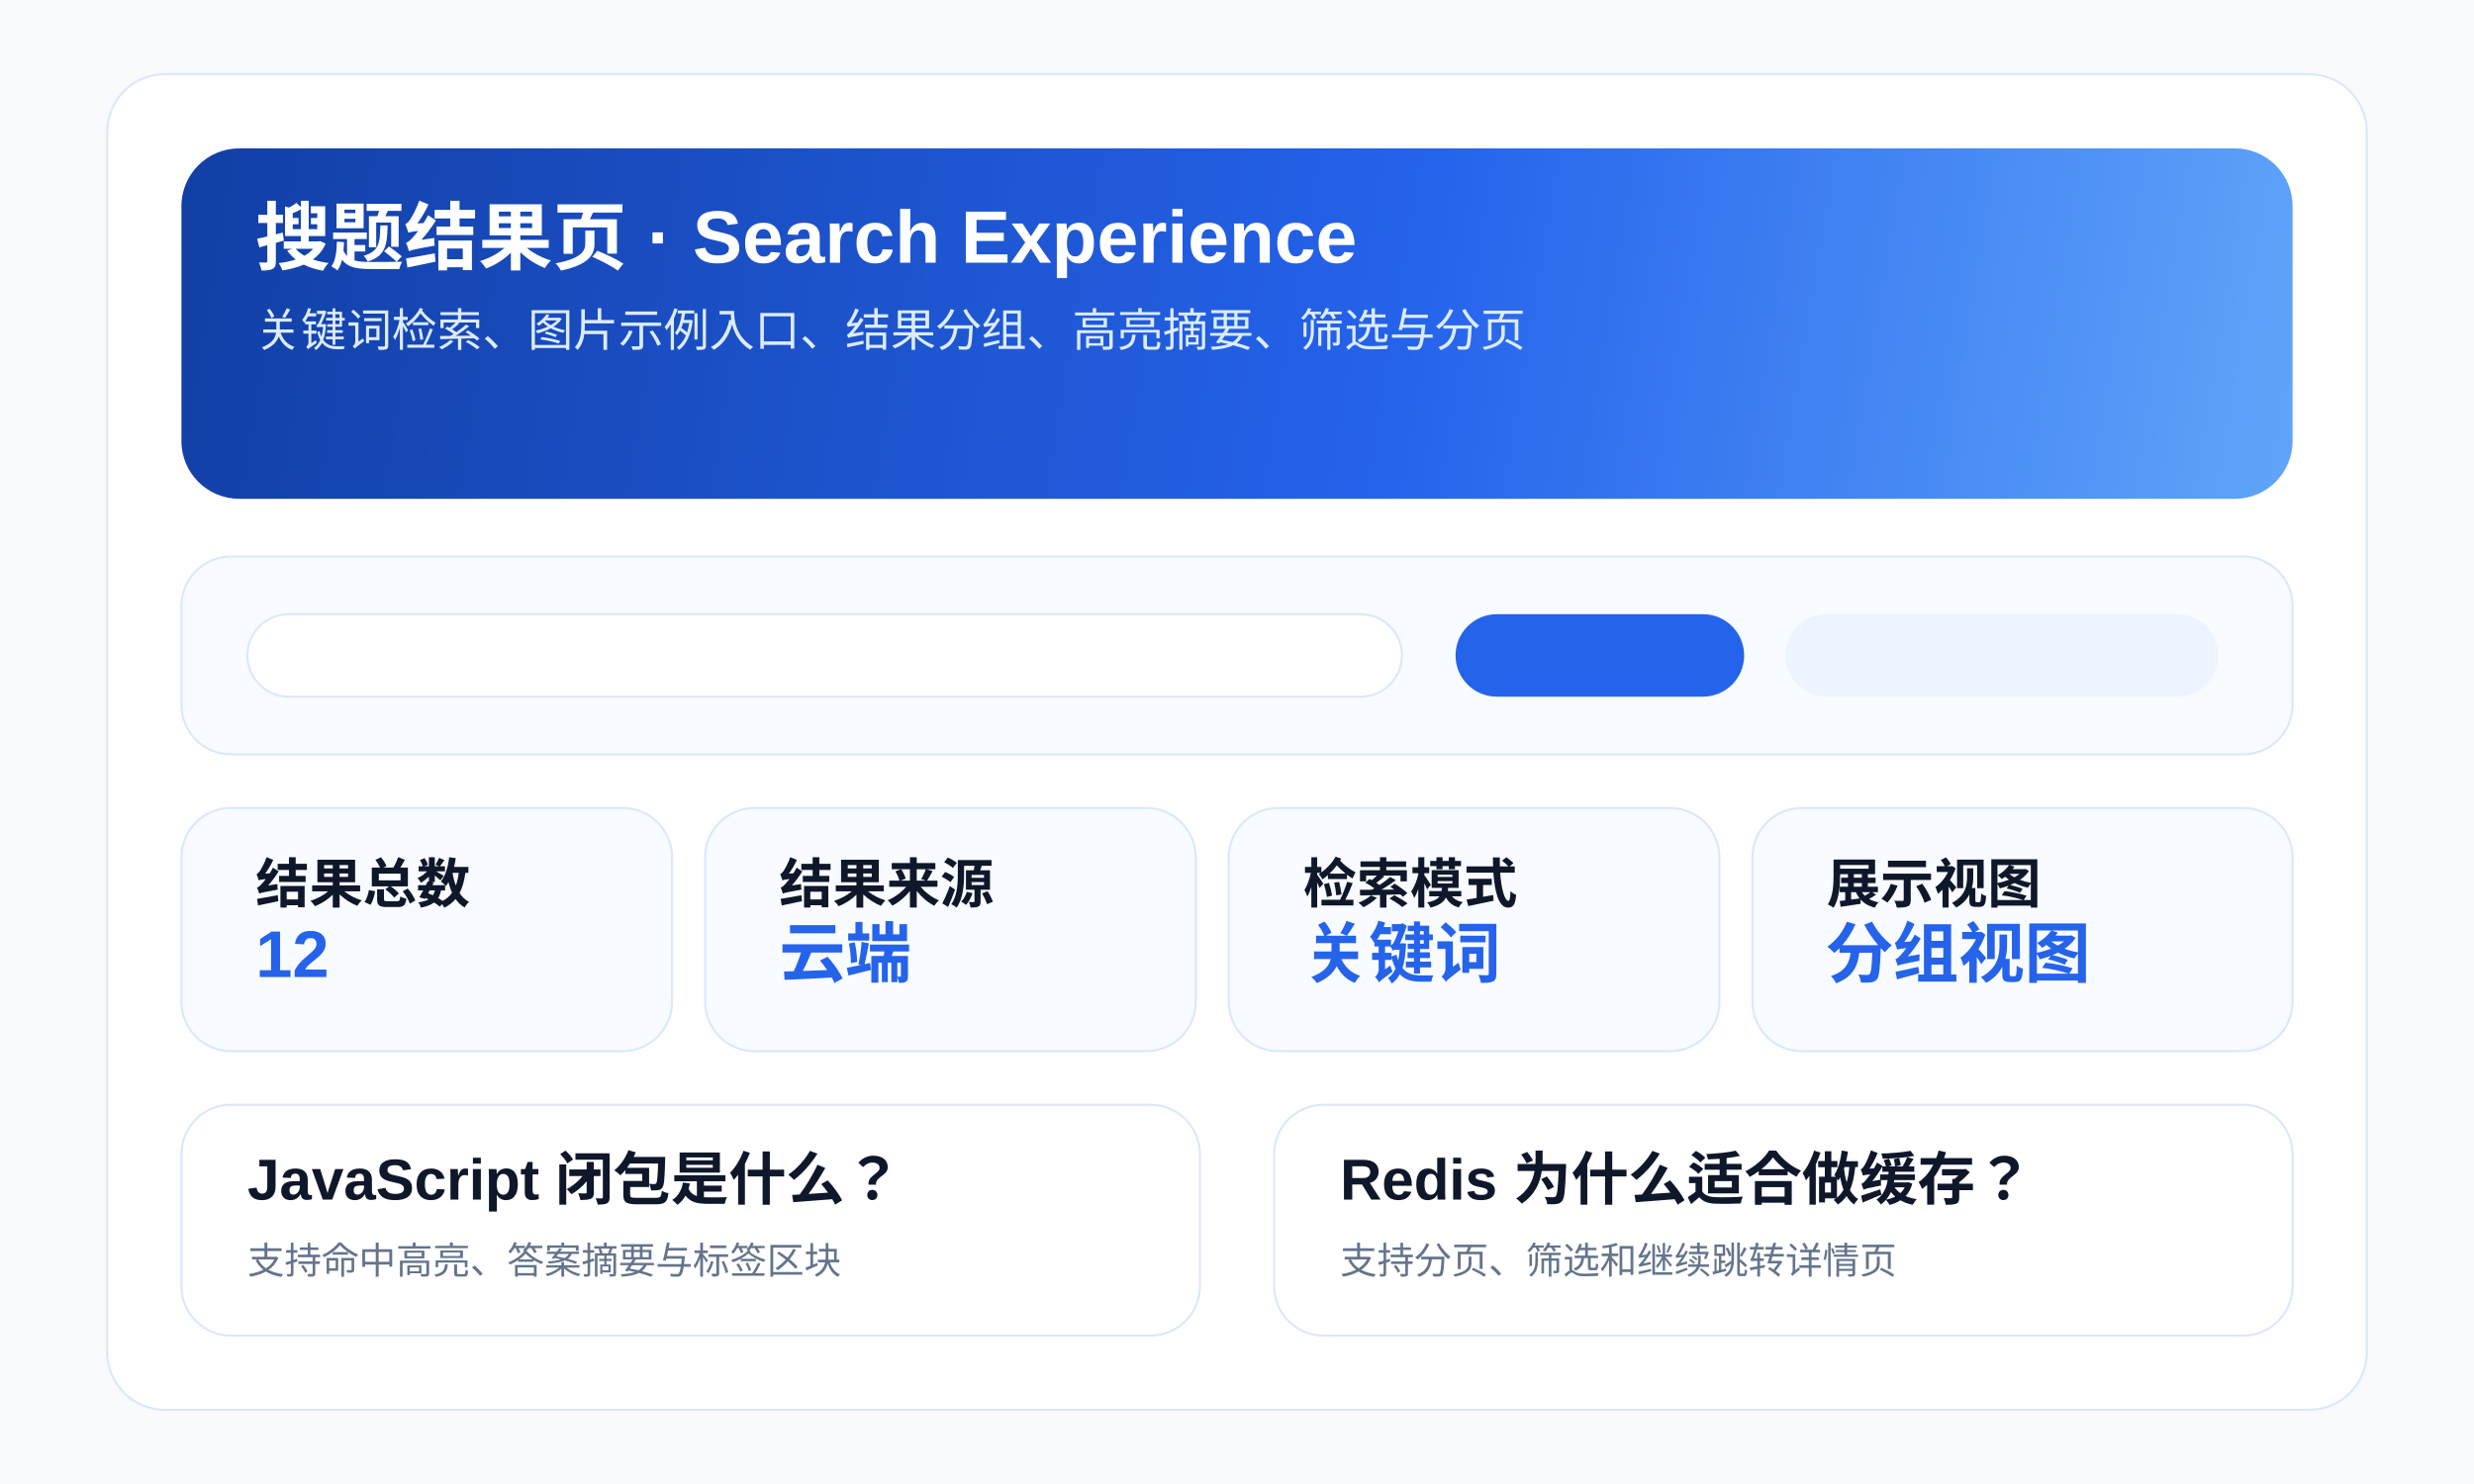
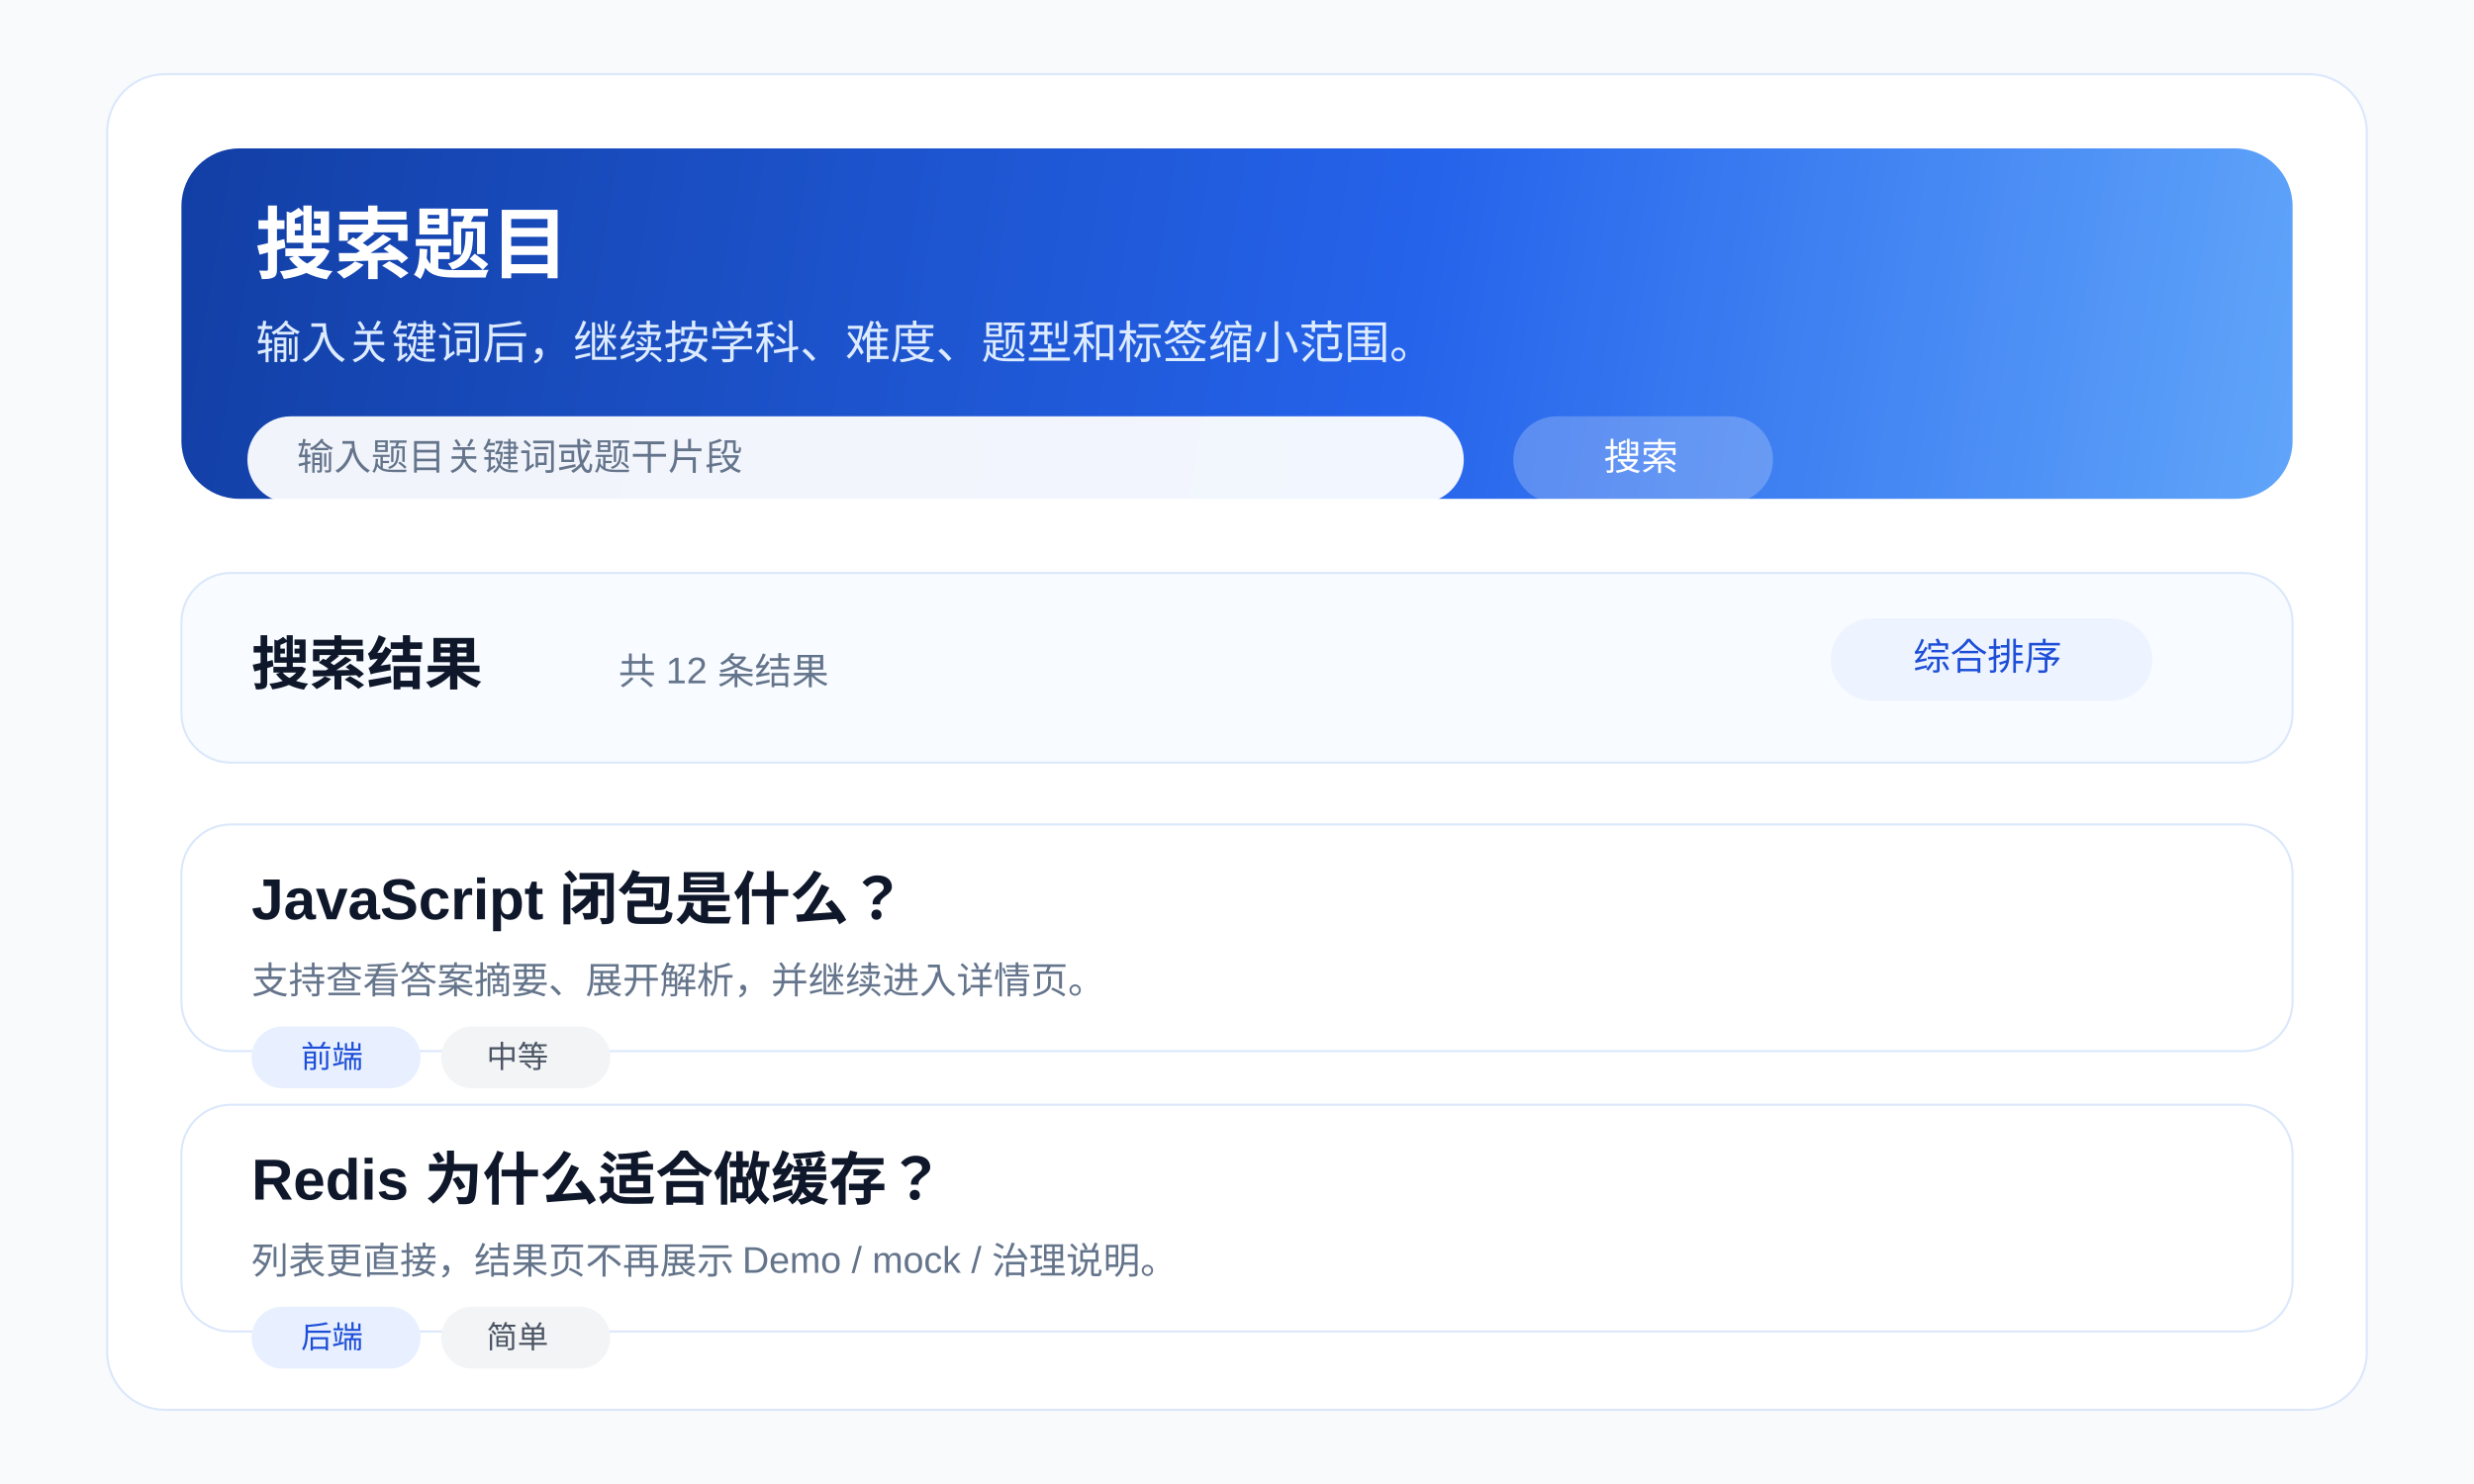
<svg xmlns="http://www.w3.org/2000/svg" width="1200" height="720" viewBox="0 0 1200 720" fill="none">
  <rect width="1200" height="720" fill="#F8FAFC" />
  <rect x="52" y="36" width="1096" height="648" rx="28" fill="#FFFFFF" stroke="#DBE7FB" />
  <rect x="88" y="72" width="1024" height="170" rx="28" fill="url(#g2)" />
-   <text x="124" y="128" fill="white" font-size="36" font-family="Arial" font-weight="700">搜题结果页 · Search Experience</text>
-   <text x="124" y="168" fill="#DCEBFF" font-size="22" font-family="Arial">关键词检索、图片示例入口、结果分组、高亮摘要、筛选与分页</text>
-   <rect x="88" y="270" width="1024" height="96" rx="24" fill="#F8FBFF" stroke="#DBE7FB" />
-   <rect x="120" y="298" width="560" height="40" rx="20" fill="#FFFFFF" stroke="#DBE7FB" />
-   <rect x="706" y="298" width="140" height="40" rx="20" fill="#2563EB" />
-   <rect x="866" y="298" width="210" height="40" rx="20" fill="#EEF4FF" />
-   <rect x="88" y="392" width="238" height="118" rx="24" fill="#F8FBFF" stroke="#DBE7FB" />
-   <rect x="342" y="392" width="238" height="118" rx="24" fill="#F8FBFF" stroke="#DBE7FB" />
-   <rect x="596" y="392" width="238" height="118" rx="24" fill="#F8FBFF" stroke="#DBE7FB" />
-   <rect x="850" y="392" width="262" height="118" rx="24" fill="#F8FBFF" stroke="#DBE7FB" />
-   <rect x="88" y="536" width="494" height="112" rx="24" fill="#FFFFFF" stroke="#DBE7FB" />
-   <rect x="618" y="536" width="494" height="112" rx="24" fill="#FFFFFF" stroke="#DBE7FB" />
-   <text x="124" y="438" fill="#0F172A" font-size="26" font-family="Arial" font-weight="700">结果总数</text>
-   <text x="124" y="474" fill="#2563EB" font-size="32" font-family="Arial" font-weight="700">12</text>
-   <text x="378" y="438" fill="#0F172A" font-size="26" font-family="Arial" font-weight="700">结果来源</text>
-   <text x="378" y="474" fill="#2563EB" font-size="32" font-family="Arial" font-weight="700">云端</text>
-   <text x="632" y="438" fill="#0F172A" font-size="26" font-family="Arial" font-weight="700">检索模式</text>
-   <text x="632" y="474" fill="#2563EB" font-size="32" font-family="Arial" font-weight="700">关键词</text>
-   <text x="886" y="438" fill="#0F172A" font-size="26" font-family="Arial" font-weight="700">展示视图</text>
-   <text x="886" y="474" fill="#2563EB" font-size="32" font-family="Arial" font-weight="700">分组视图</text>
-   <text x="120" y="582" fill="#0F172A" font-size="28" font-family="Arial" font-weight="700">JavaScript 闭包是什么？</text>
-   <text x="120" y="618" fill="#64748B" font-size="18" font-family="Arial">支持命中高亮、答案摘要与标签区块</text>
-   <text x="650" y="582" fill="#0F172A" font-size="28" font-family="Arial" font-weight="700">Redis 为什么适合做缓存？</text>
-   <text x="650" y="618" fill="#64748B" font-size="18" font-family="Arial">支持分页、筛选和继续跳转详情页</text>
+   <text x="124" y="132" fill="white" font-size="38" font-family="Arial" font-weight="700">搜索题目</text>
+   <text x="124" y="174" fill="#DCEBFF" font-size="22" font-family="Arial">输入关键词后，继续按学科、难度、题型和标签缩小范围。</text>
+   <rect x="120" y="202" width="590" height="42" rx="21" fill="rgba(255,255,255,0.94)" />
+   <text x="144" y="228" fill="#64748B" font-size="18" font-family="Arial">输入题目关键词或题干片段</text>
+   <rect x="734" y="202" width="126" height="42" rx="21" fill="#FFFFFF" fill-opacity="0.22" />
+   <text x="778" y="228" fill="white" font-size="18" font-family="Arial">搜索</text>
+   <rect x="88" y="278" width="1024" height="92" rx="24" fill="#F8FBFF" stroke="#DBE7FB" />
+   <text x="122" y="332" fill="#0F172A" font-size="28" font-family="Arial" font-weight="700">搜索结果</text>
+   <text x="300" y="332" fill="#64748B" font-size="18" font-family="Arial">共 12 条结果</text>
+   <rect x="888" y="300" width="156" height="40" rx="20" fill="#EEF4FF" />
+   <text x="928" y="325" fill="#1D4ED8" font-size="18" font-family="Arial">综合排序</text>
+   <rect x="88" y="400" width="1024" height="110" rx="24" fill="#FFFFFF" stroke="#DBE7FB" />
+   <text x="122" y="446" fill="#0F172A" font-size="28" font-family="Arial" font-weight="700">JavaScript 闭包是什么？</text>
+   <text x="122" y="482" fill="#64748B" font-size="18" font-family="Arial">支持查看答案摘要、展开解析，并继续进入详情页。</text>
+   <rect x="122" y="498" width="82" height="30" rx="15" fill="#E8F0FF" />
+   <text x="146" y="518" fill="#1D4ED8" font-size="15" font-family="Arial">前端</text>
+   <rect x="214" y="498" width="82" height="30" rx="15" fill="#F3F4F6" />
+   <text x="236" y="518" fill="#4B5563" font-size="15" font-family="Arial">中等</text>
+   <rect x="88" y="536" width="1024" height="110" rx="24" fill="#FFFFFF" stroke="#DBE7FB" />
+   <text x="122" y="582" fill="#0F172A" font-size="28" font-family="Arial" font-weight="700">Redis 为什么适合做缓存？</text>
+   <text x="122" y="618" fill="#64748B" font-size="18" font-family="Arial">列表更直接，结果页不再展示 Demo / mock / 治理说明。</text>
+   <rect x="122" y="634" width="82" height="30" rx="15" fill="#E8F0FF" />
+   <text x="146" y="654" fill="#1D4ED8" font-size="15" font-family="Arial">后端</text>
+   <rect x="214" y="634" width="82" height="30" rx="15" fill="#F3F4F6" />
+   <text x="236" y="654" fill="#4B5563" font-size="15" font-family="Arial">简单</text>
  <defs>
    <linearGradient id="g2" x1="88" y1="72" x2="1112" y2="242" gradientUnits="userSpaceOnUse">
      <stop stop-color="#123FA5" />
      <stop offset="0.58" stop-color="#2563EB" />
      <stop offset="1" stop-color="#60A5FA" />
    </linearGradient>
  </defs>
</svg>
